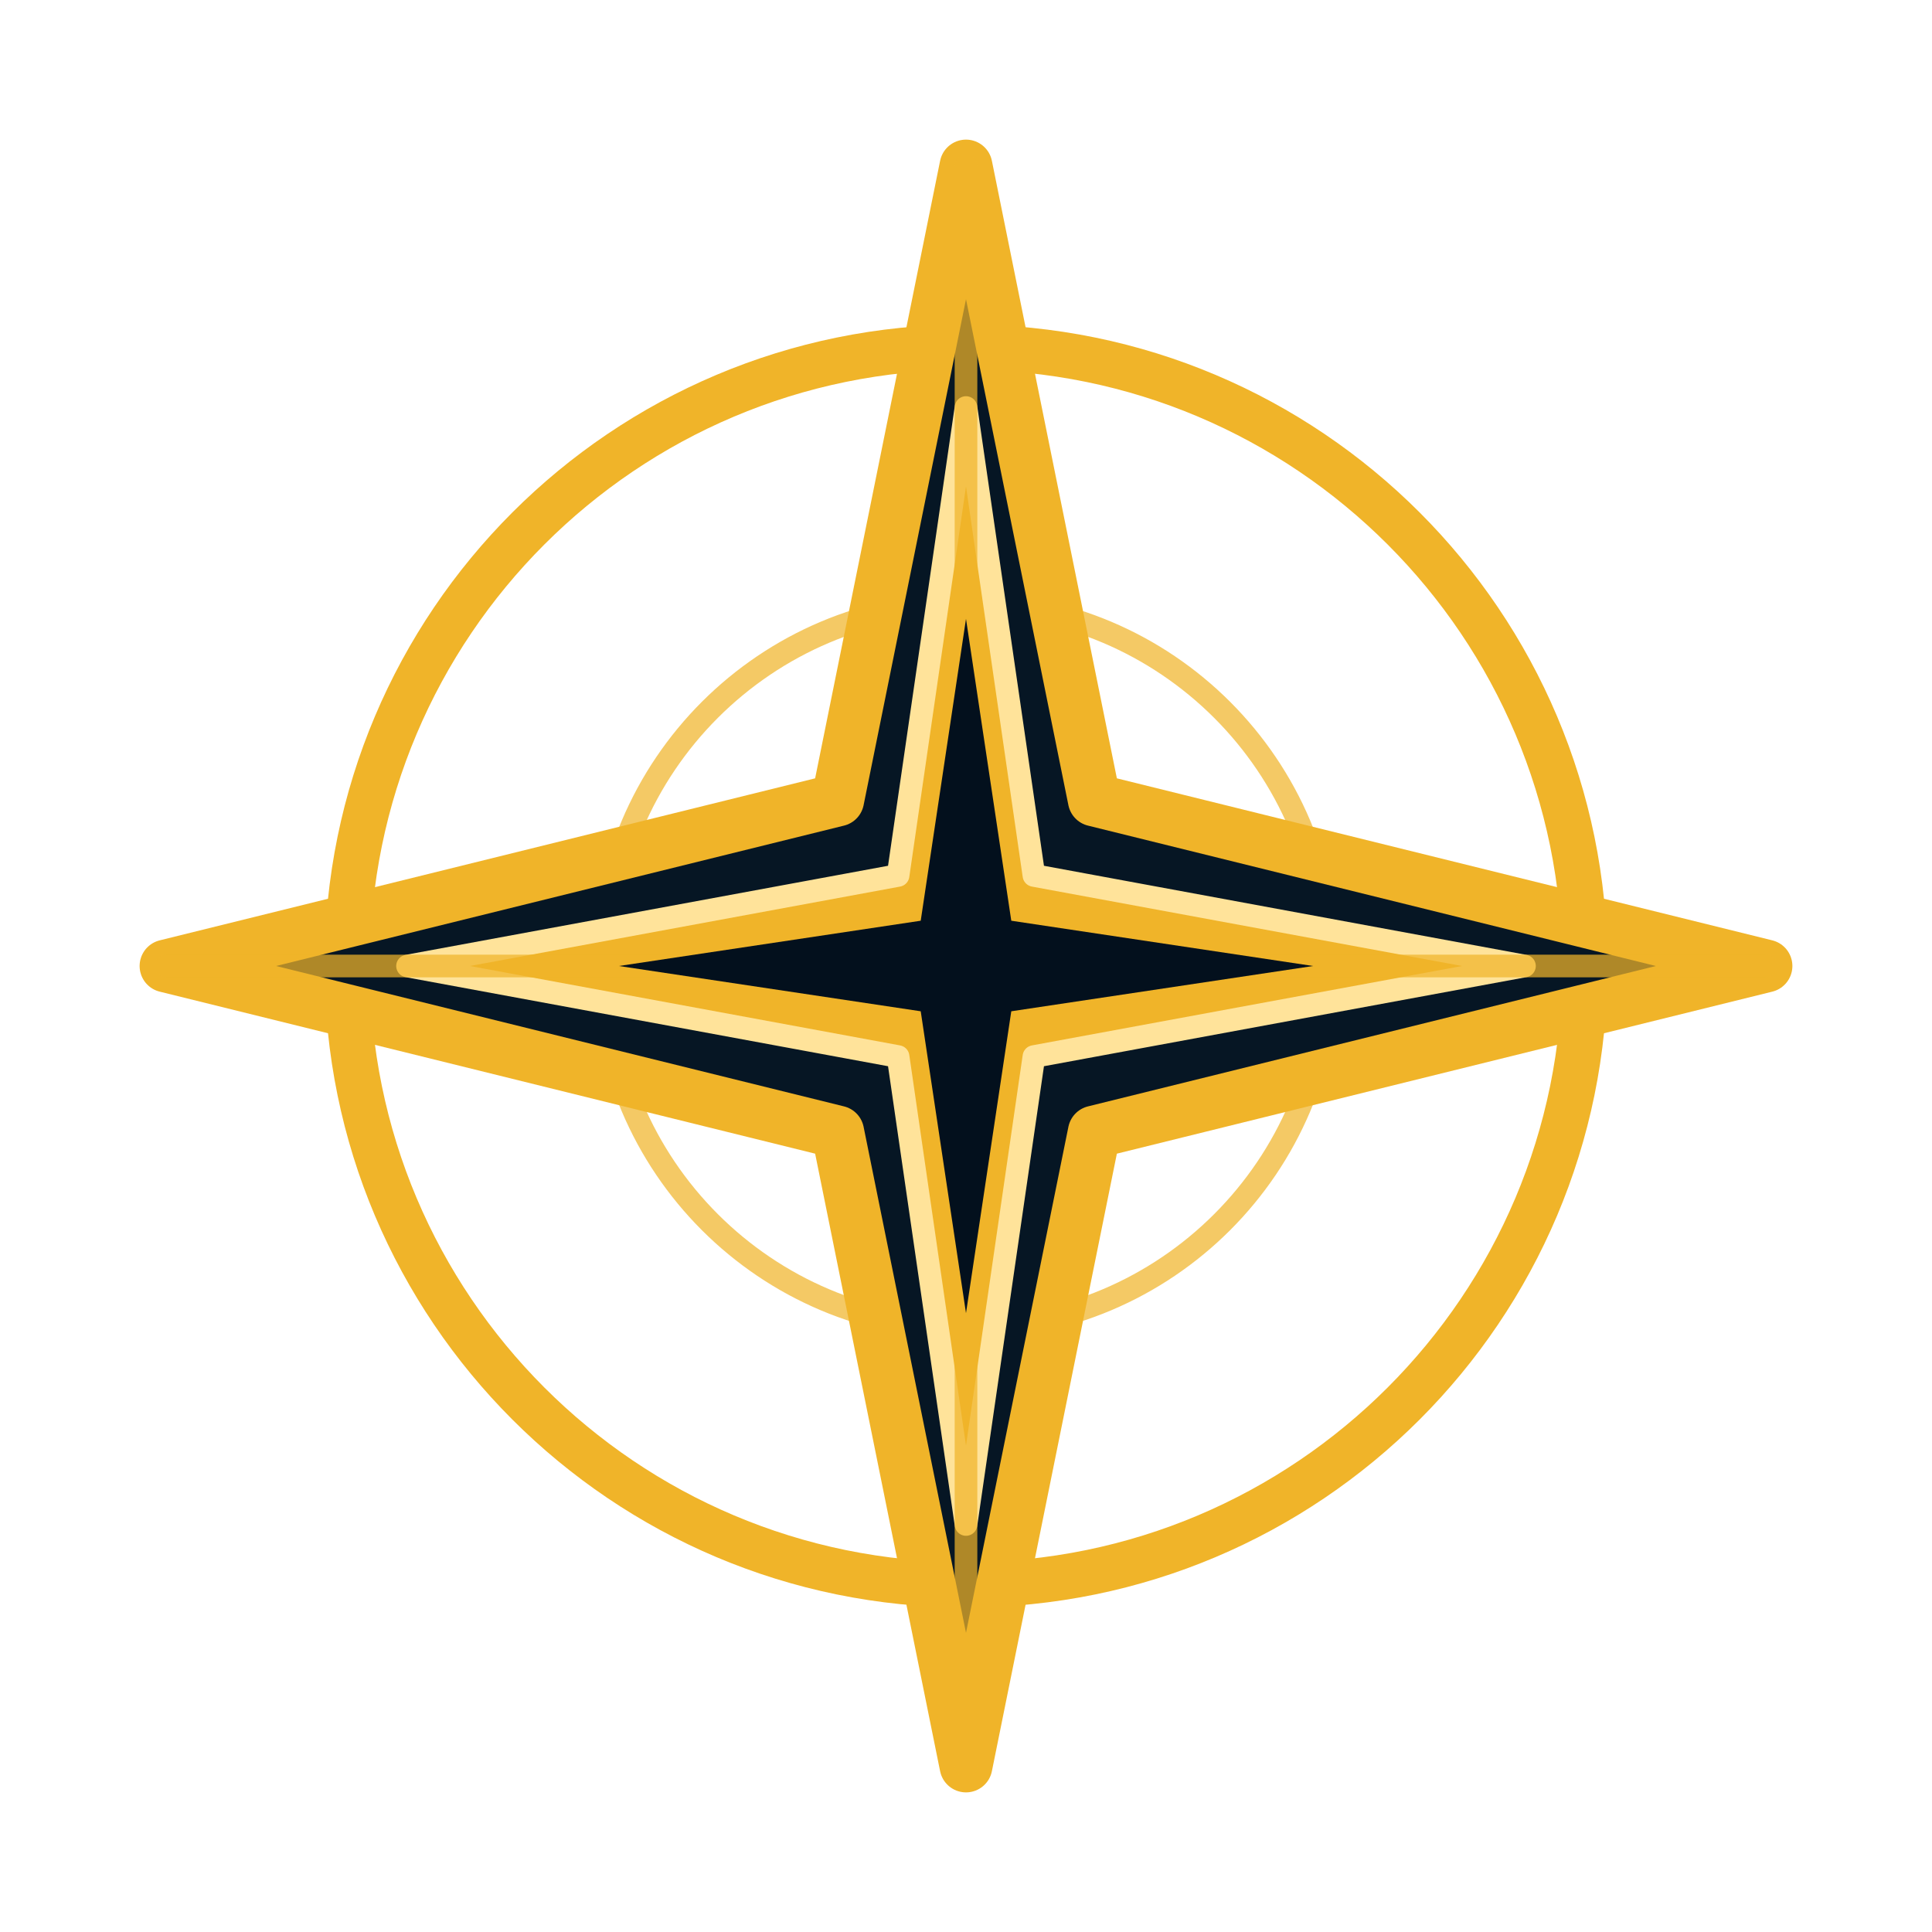
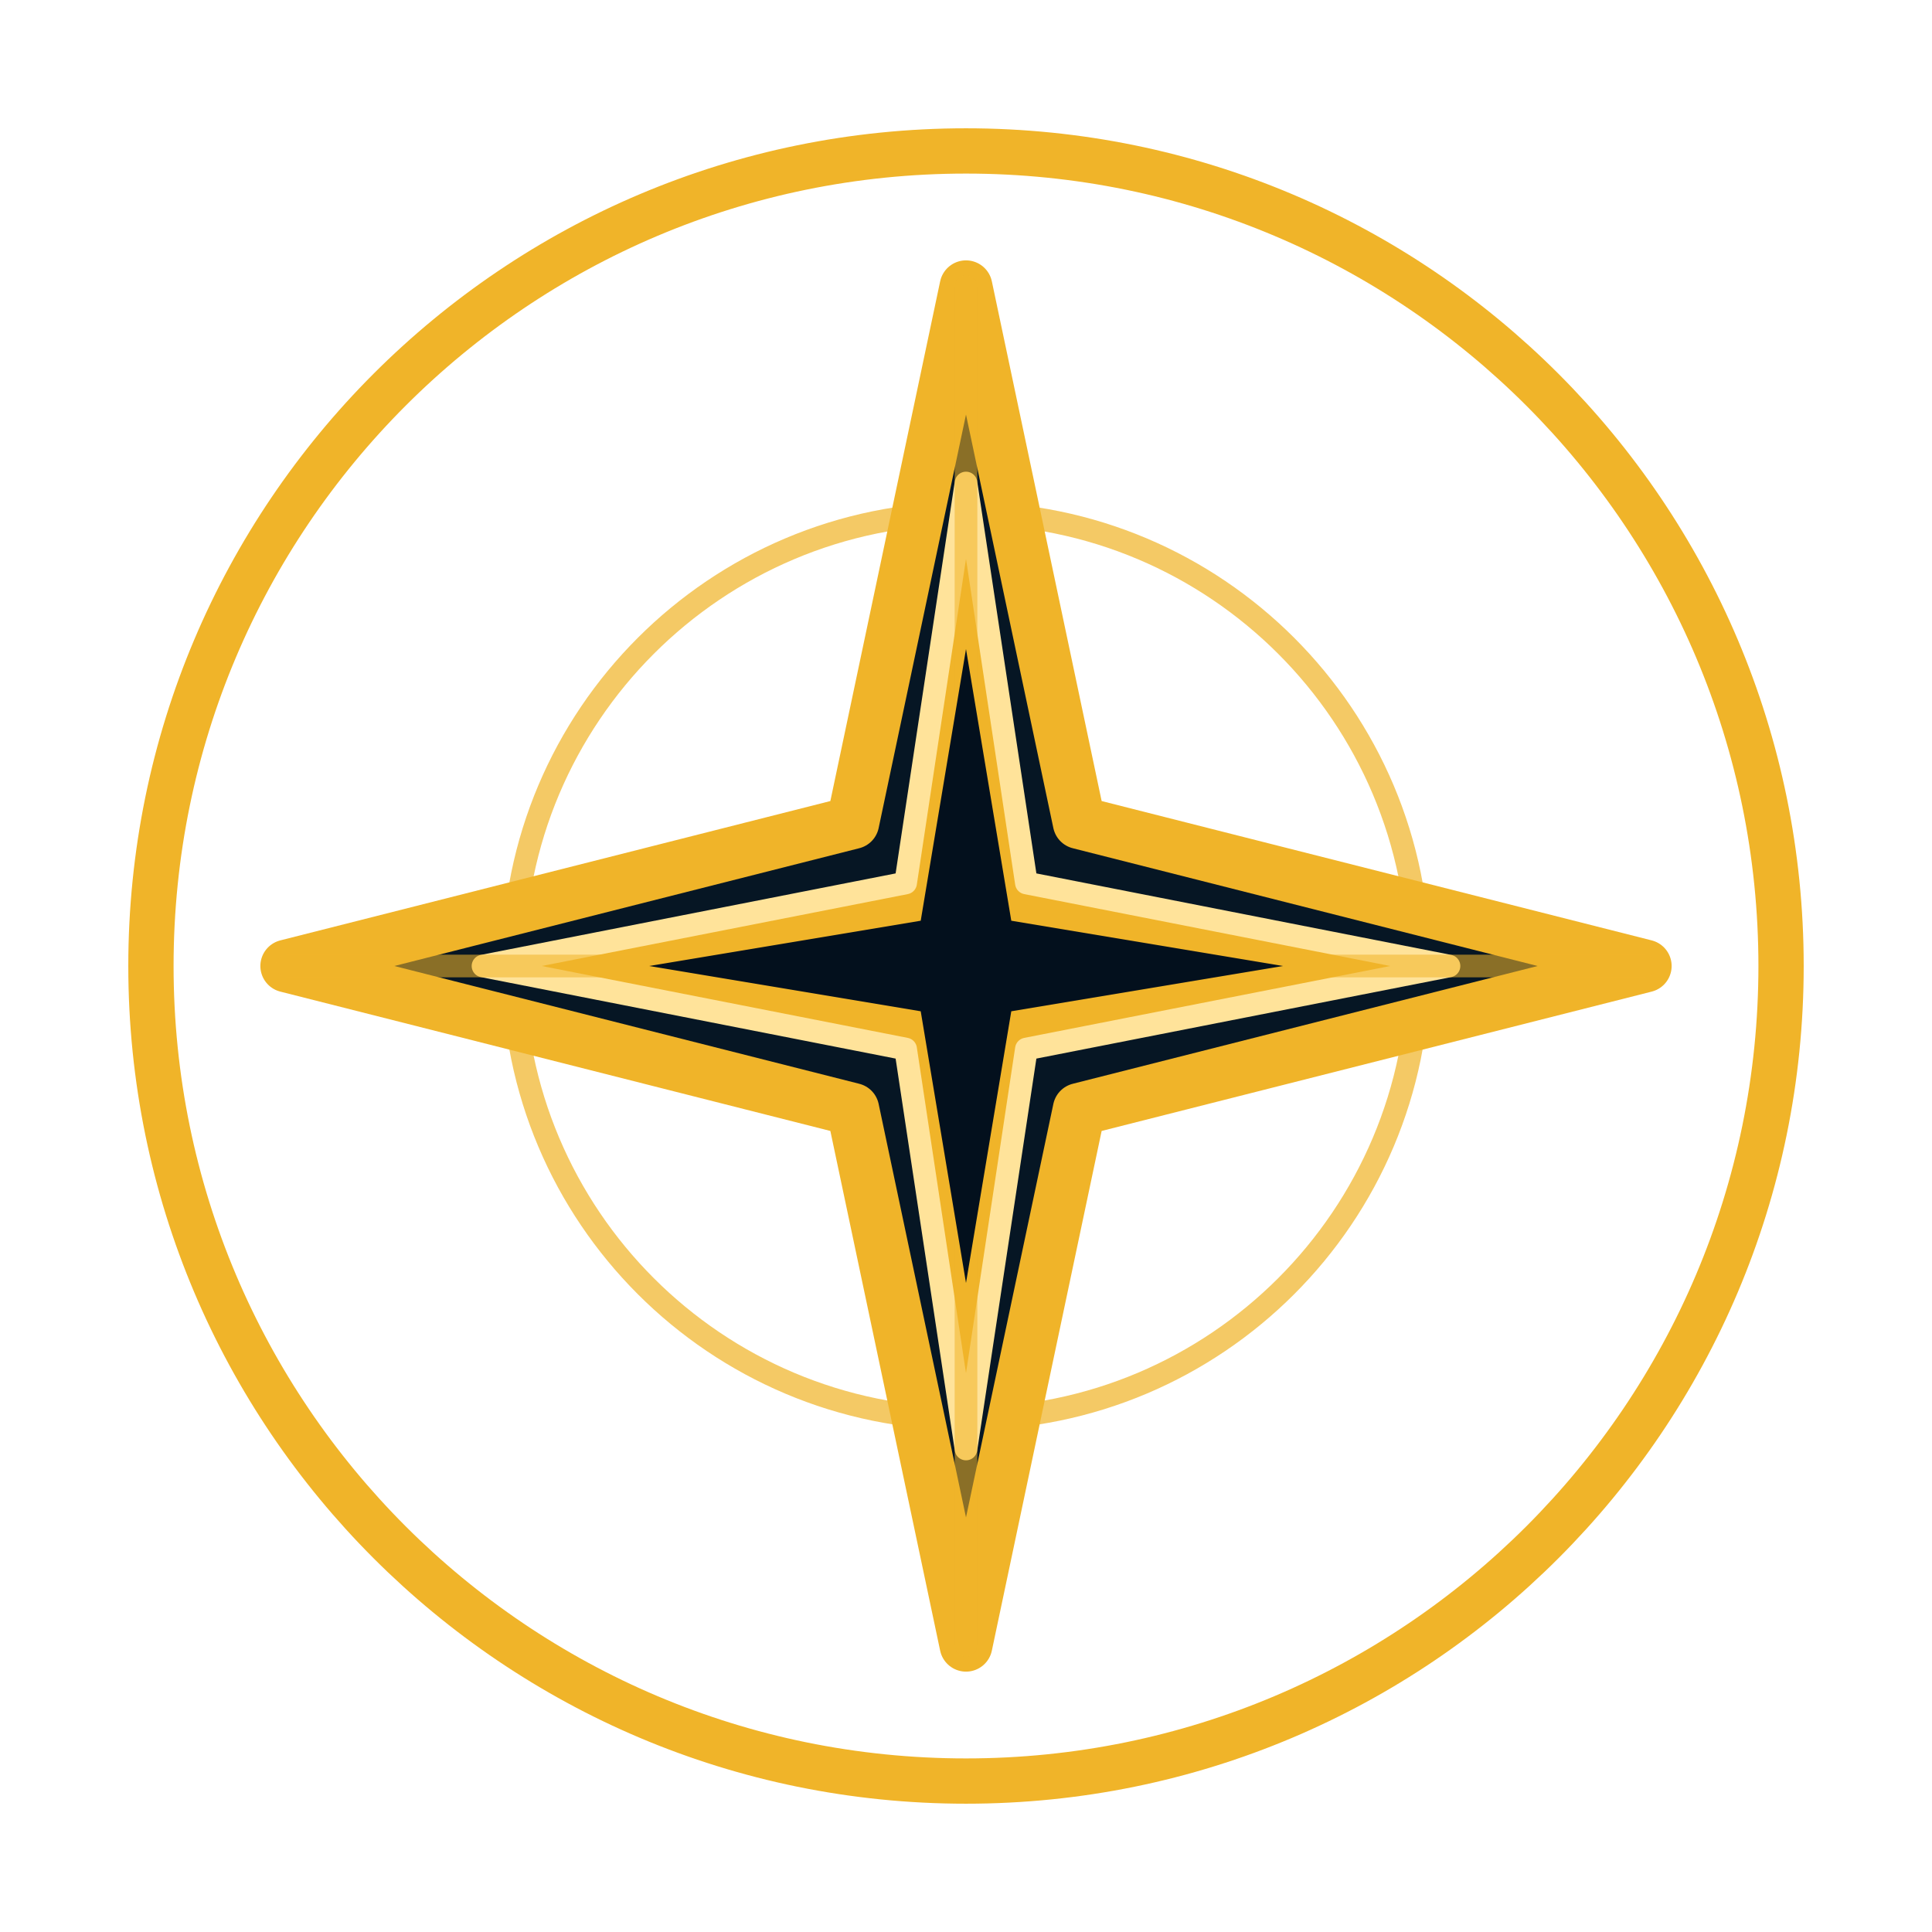
<svg xmlns="http://www.w3.org/2000/svg" width="256" height="256" viewBox="0 0 256 256" fill="none">
-   <circle cx="128" cy="128" r="82" stroke="#F0B429" stroke-width="6" />
-   <circle cx="128" cy="128" r="48" stroke="#F0B429" stroke-width="3" opacity=".72" />
-   <path d="M128 22 145 106 234 128 145 150 128 234 111 150 22 128 111 106 128 22Z" fill="#061624" stroke="#F0B429" stroke-width="7" stroke-linejoin="round" />
-   <path d="M128 54 137 116 202 128 137 140 128 202 119 140 54 128 119 116 128 54Z" fill="#F0B429" stroke="#FFE39A" stroke-width="3" stroke-linejoin="round" />
-   <path d="M128 22v212M22 128h212" stroke="#F0B429" stroke-width="3" stroke-linecap="round" opacity=".72" />
-   <path d="M128 82 134 122 174 128 134 134 128 174 122 134 82 128 122 122 128 82Z" fill="#03101D" />
+   <circle cx="128" cy="128" r="108" stroke="#F0B429" stroke-width="6" />
+   <circle cx="128" cy="128" r="60" stroke="#F0B429" stroke-width="3" opacity=".72" />
+   <path d="M128 38 143 109 218 128 143 147 128 218 113 147 38 128 113 109 128 38Z" fill="#061624" stroke="#F0B429" stroke-width="7" stroke-linejoin="round" />
+   <path d="M128 64 136 117 192 128 136 139 128 192 120 139 64 128 120 117 128 64Z" fill="#F0B429" stroke="#FFE39A" stroke-width="3" stroke-linejoin="round" />
+   <path d="M128 38v180M38 128h180" stroke="#F0B429" stroke-width="3" stroke-linecap="round" opacity=".56" />
+   <path d="M128 86 134 122 170 128 134 134 128 170 122 134 86 128 122 122 128 86Z" fill="#03101D" />
</svg>
